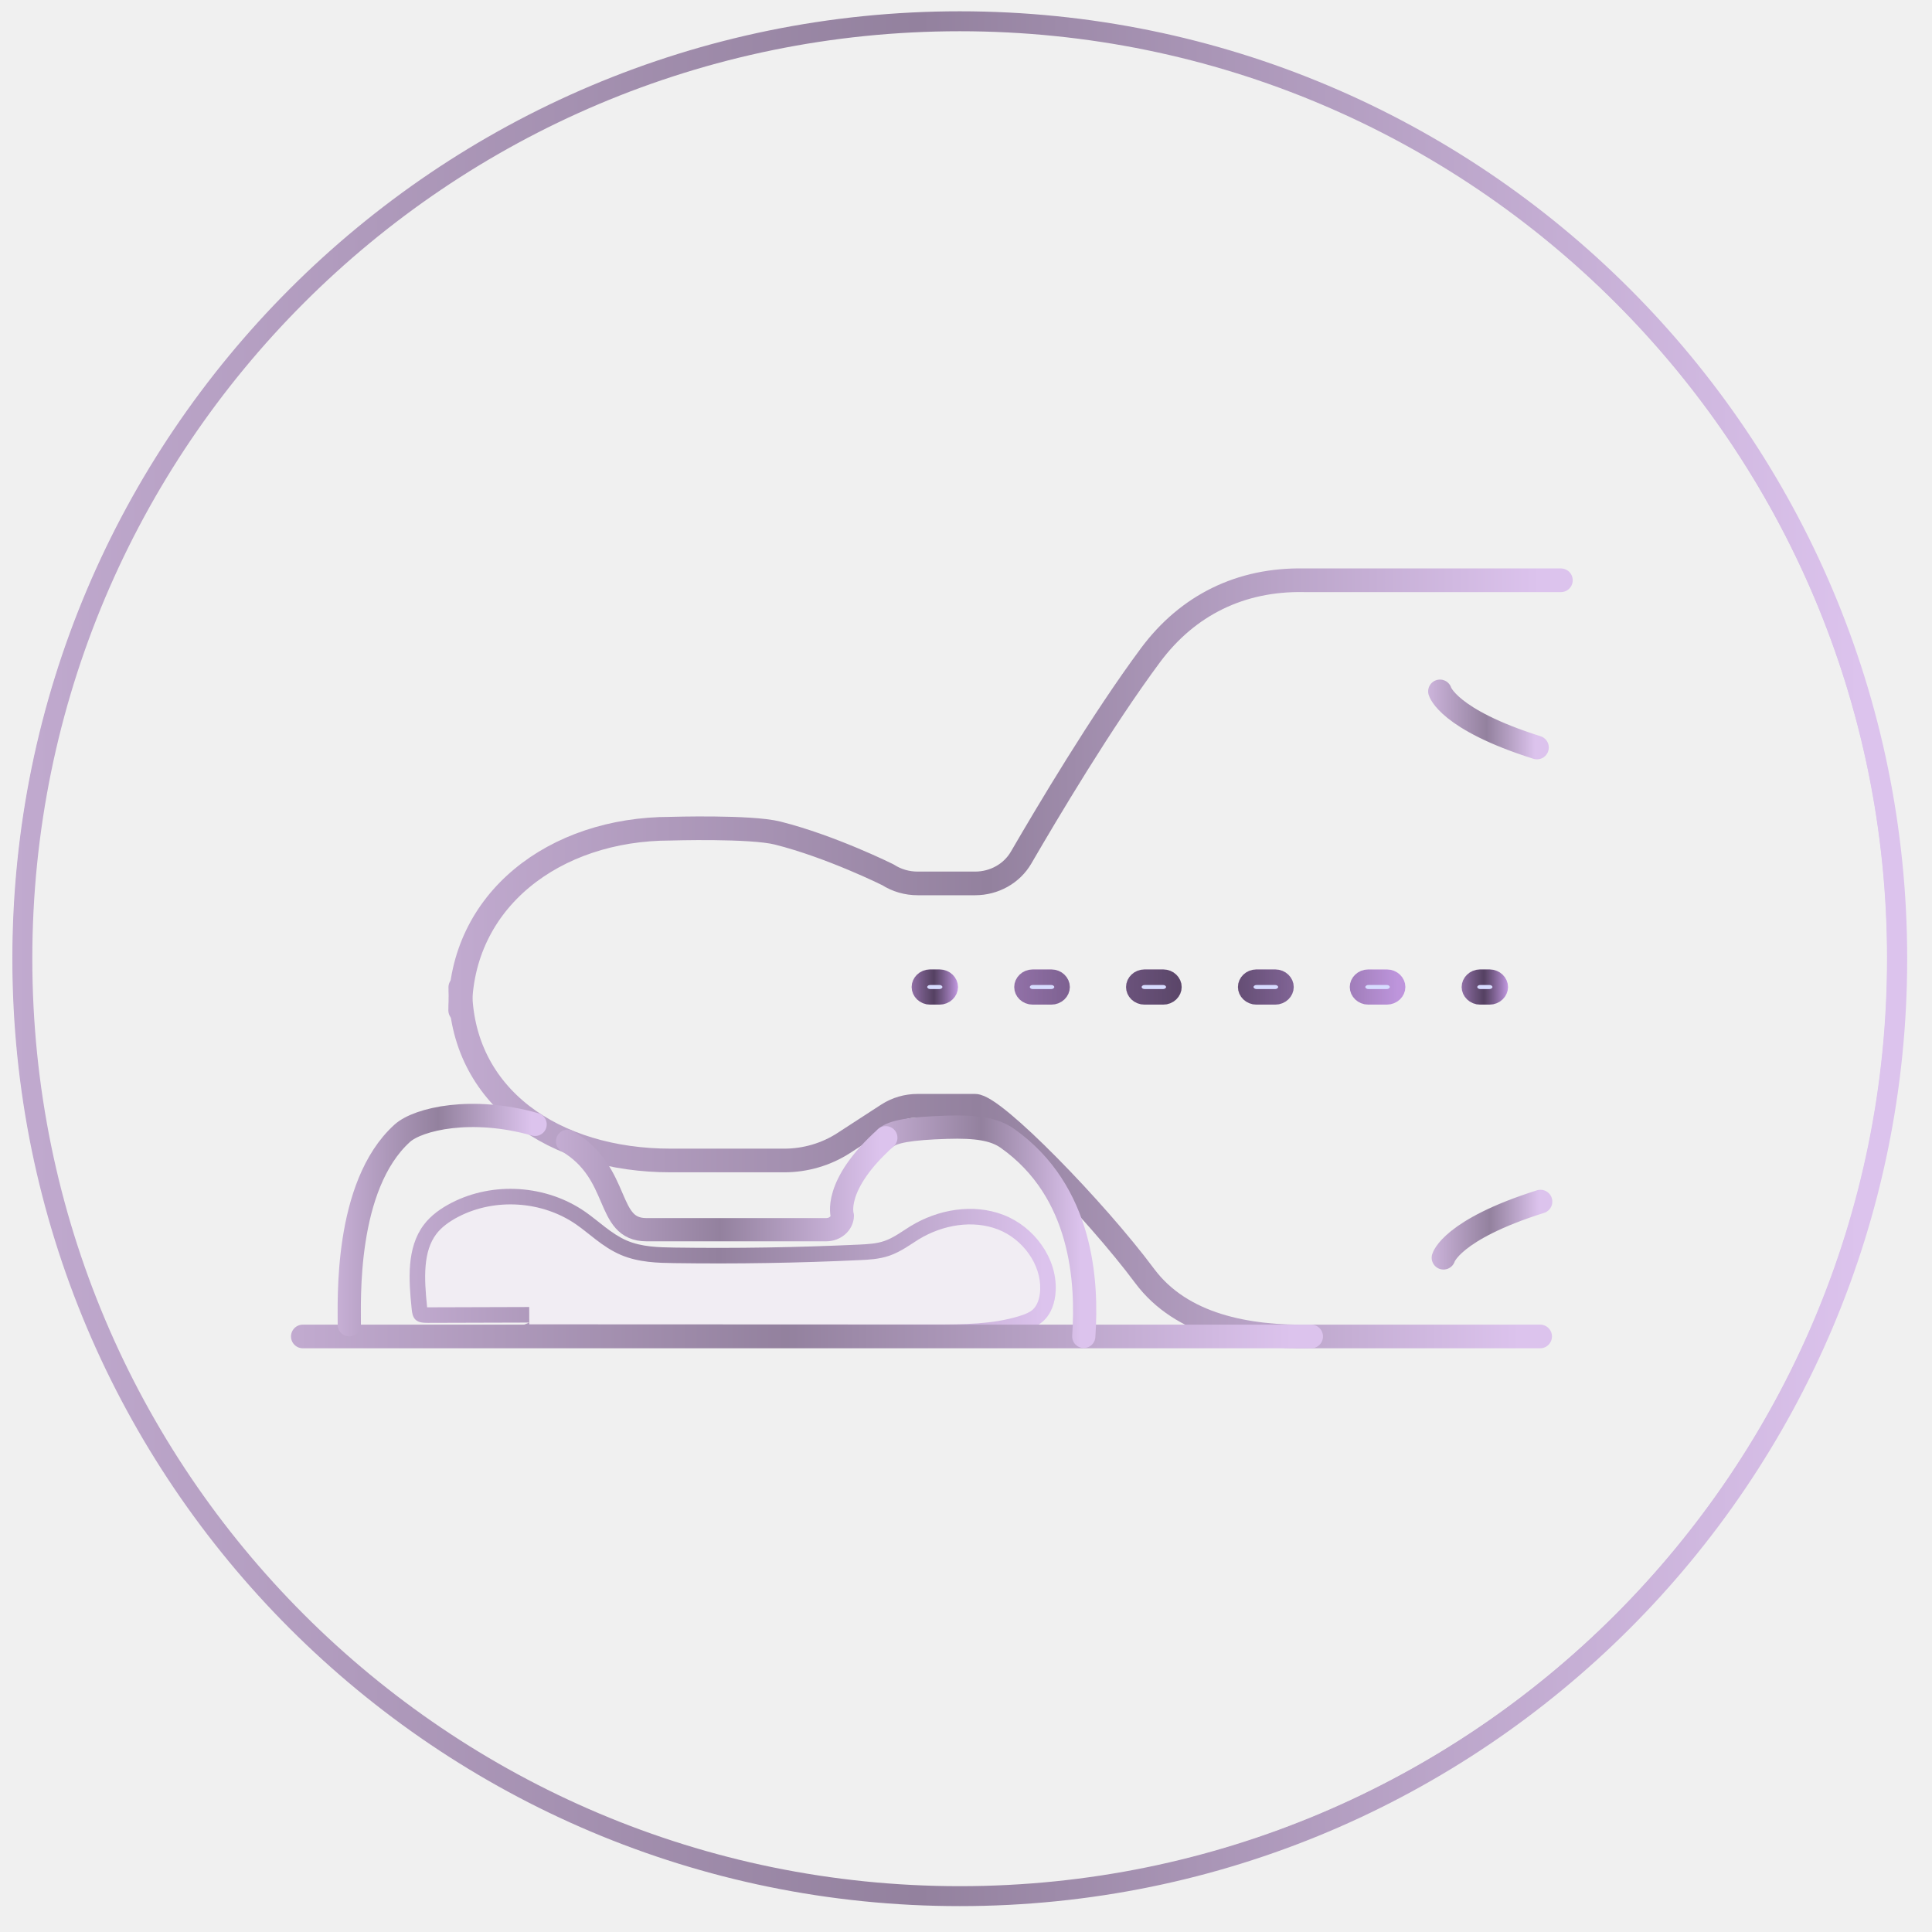
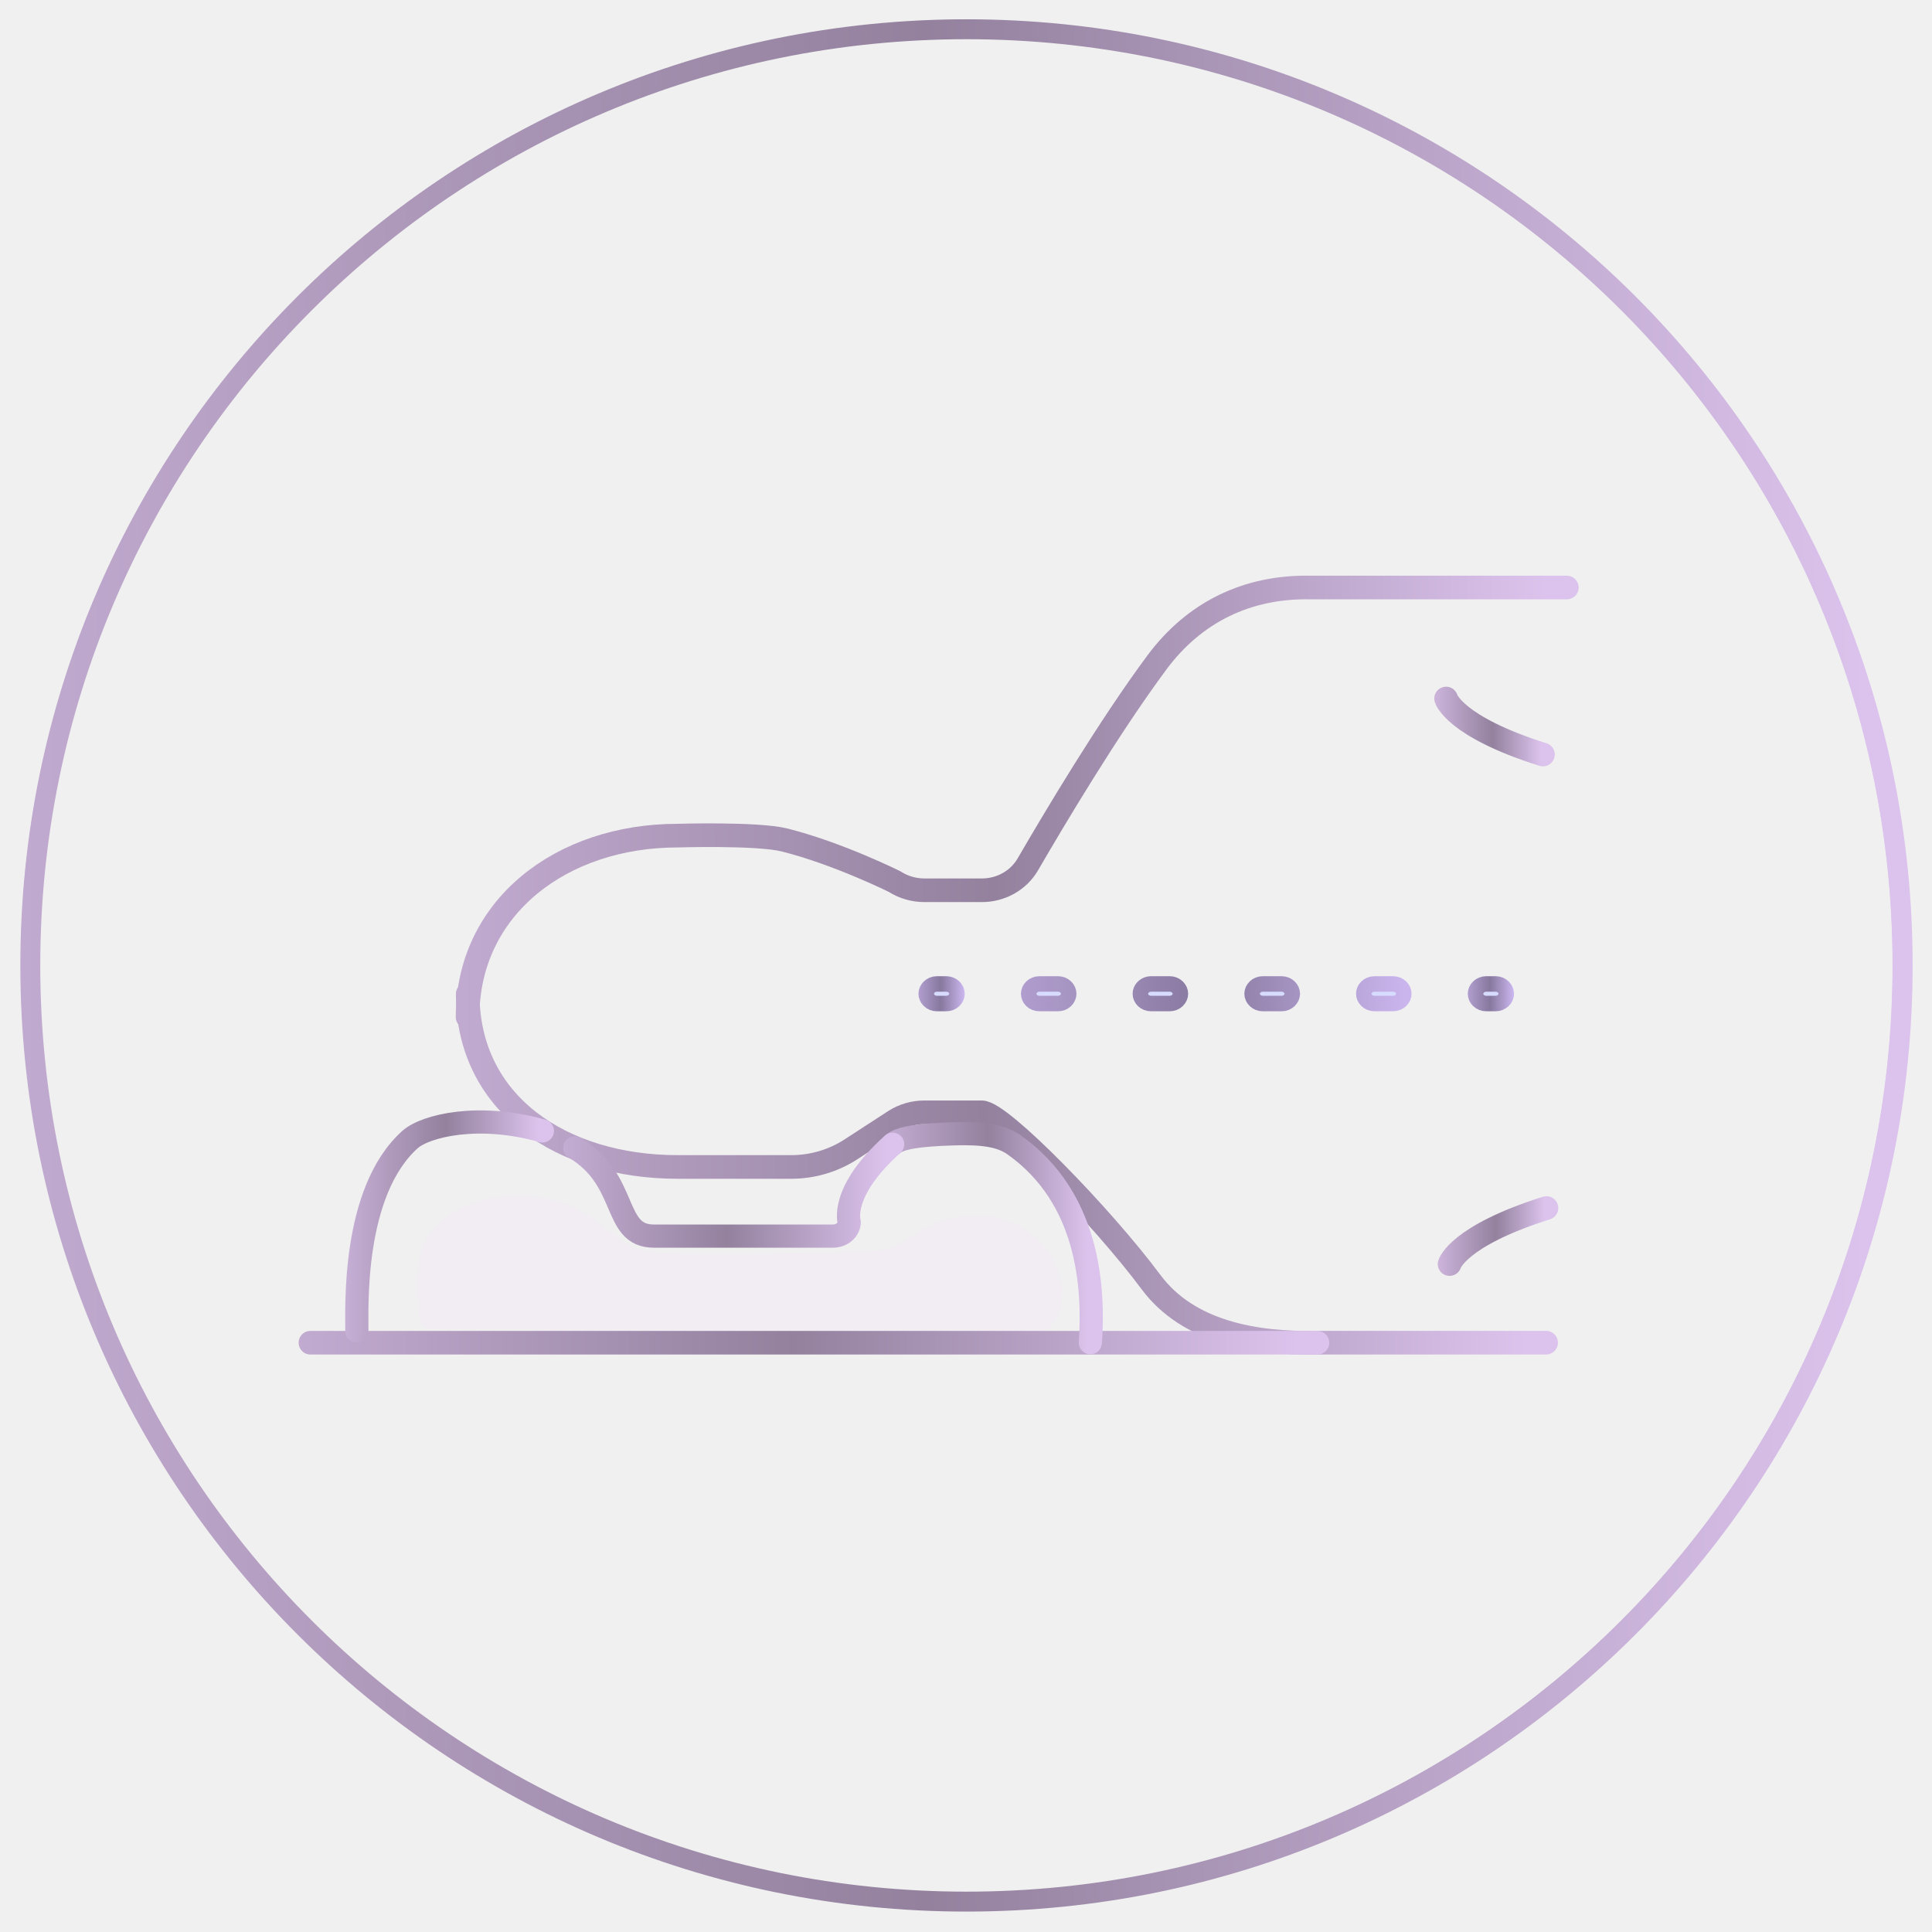
- <svg xmlns="http://www.w3.org/2000/svg" width="127" height="127" viewBox="0 0 127 127" fill="none">
-   <path d="M63.091 124.643C97.124 124.643 124.714 97.054 124.714 63.021C124.714 28.988 97.124 1.398 63.091 1.398C29.058 1.398 1.469 28.988 1.469 63.021C1.469 97.054 29.058 124.643 63.091 124.643Z" stroke="url(#paint0_linear_10334_34858)" stroke-width="1.311" stroke-miterlimit="10" />
-   <g clip-path="url(#clip0_10334_34858)">
-     <mask id="mask0_10334_34858" style="mask-type:luminance" maskUnits="userSpaceOnUse" x="18" y="37" width="86" height="52">
-       <path d="M19.421 88.34V37.655H103.091V88.34H19.421Z" fill="white" stroke="white" stroke-width="1.022" />
+ <svg xmlns="http://www.w3.org/2000/svg" width="121" height="121" viewBox="0 0 121 121" fill="none">
+   <g clip-path="url(#clip0_1323_49172)">
+     <path d="M60.531 119.097C92.913 119.097 119.164 92.846 119.164 60.464C119.164 28.082 92.913 1.832 60.531 1.832C28.149 1.832 1.898 28.082 1.898 60.464C1.898 92.846 28.149 119.097 60.531 119.097Z" stroke="url(#paint0_linear_1323_49172)" stroke-width="1.248" stroke-miterlimit="10" />
+     <mask id="mask0_1323_49172" style="mask-type:luminance" maskUnits="userSpaceOnUse" x="18" y="35" width="82" height="51">
+       <path d="M98.594 36.33V84.555H18.983V36.33H98.594Z" fill="white" stroke="white" stroke-width="0.972" />
    </mask>
-     <g mask="url(#mask0_10334_34858)">
-       <mask id="path-3-inside-1_10334_34858" fill="white">
-         <path d="M34.791 86.939C32.567 86.947 30.346 86.951 28.122 86.958C27.834 86.958 27.519 86.947 27.31 86.746C27.121 86.56 27.081 86.272 27.058 86.008C26.864 84.119 26.722 82.029 27.854 80.518C28.323 79.891 28.982 79.43 29.672 79.071C32.421 77.651 35.923 77.888 38.471 79.659C39.382 80.294 40.186 81.11 41.204 81.548C42.178 81.966 43.266 81.993 44.323 82.009C48.385 82.068 52.447 82.001 56.502 81.812C57.053 81.784 57.614 81.757 58.138 81.575C58.753 81.362 59.278 80.956 59.834 80.613C61.656 79.493 63.967 79.095 65.959 79.86C67.95 80.625 69.488 82.668 69.397 84.829C69.366 85.574 69.129 86.343 68.581 86.84C68.222 87.167 67.761 87.349 67.299 87.491C65.379 88.082 63.336 88.086 61.329 88.086C51.556 88.082 41.783 88.079 32.007 88.075" />
-       </mask>
-       <path d="M34.791 86.939C32.567 86.947 30.346 86.951 28.122 86.958C27.834 86.958 27.519 86.947 27.31 86.746C27.121 86.56 27.081 86.272 27.058 86.008C26.864 84.119 26.722 82.029 27.854 80.518C28.323 79.891 28.982 79.43 29.672 79.071C32.421 77.651 35.923 77.888 38.471 79.659C39.382 80.294 40.186 81.11 41.204 81.548C42.178 81.966 43.266 81.993 44.323 82.009C48.385 82.068 52.447 82.001 56.502 81.812C57.053 81.784 57.614 81.757 58.138 81.575C58.753 81.362 59.278 80.956 59.834 80.613C61.656 79.493 63.967 79.095 65.959 79.86C67.95 80.625 69.488 82.668 69.397 84.829C69.366 85.574 69.129 86.343 68.581 86.84C68.222 87.167 67.761 87.349 67.299 87.491C65.379 88.082 63.336 88.086 61.329 88.086C51.556 88.082 41.783 88.079 32.007 88.075" fill="#F1EDF3" />
-       <path d="M28.122 86.958V87.98L28.126 87.98L28.122 86.958ZM27.31 86.746L26.595 87.475L26.602 87.482L27.31 86.746ZM27.058 86.008L28.075 85.917L28.074 85.904L27.058 86.008ZM27.854 80.518L28.672 81.131L28.672 81.13L27.854 80.518ZM29.672 79.071L29.203 78.163L29.201 78.165L29.672 79.071ZM38.471 79.659L39.055 78.82L39.054 78.82L38.471 79.659ZM41.204 81.548L40.8 82.486L40.801 82.487L41.204 81.548ZM44.323 82.009L44.308 83.031L44.308 83.031L44.323 82.009ZM56.502 81.812L56.549 82.832L56.552 82.832L56.502 81.812ZM58.138 81.575L57.804 80.61L57.804 80.61L58.138 81.575ZM59.834 80.613L59.299 79.743L59.297 79.744L59.834 80.613ZM65.959 79.86L65.592 80.813L65.592 80.813L65.959 79.86ZM69.397 84.829L70.418 84.872L70.418 84.872L69.397 84.829ZM68.581 86.84L67.895 86.083L67.893 86.085L68.581 86.84ZM67.299 87.491L66.999 86.514L66.999 86.514L67.299 87.491ZM61.329 88.086L61.328 89.108H61.329V88.086ZM34.788 85.917C33.676 85.921 32.565 85.924 31.454 85.927C30.343 85.93 29.231 85.933 28.119 85.937L28.126 87.98C29.238 87.976 30.348 87.973 31.459 87.97C32.571 87.967 33.682 87.964 34.795 87.96L34.788 85.917ZM28.122 85.937C28.055 85.937 28.005 85.936 27.962 85.933C27.92 85.931 27.897 85.928 27.886 85.925C27.865 85.921 27.937 85.931 28.018 86.009L26.602 87.482C27.152 88.011 27.905 87.98 28.122 87.98V85.937ZM28.024 86.016C28.098 86.087 28.11 86.149 28.104 86.127C28.101 86.117 28.096 86.096 28.091 86.058C28.085 86.02 28.08 85.976 28.075 85.917L26.04 86.099C26.059 86.314 26.1 86.99 26.595 87.475L28.024 86.016ZM28.074 85.904C27.977 84.959 27.904 84.051 27.977 83.209C28.049 82.376 28.259 81.682 28.672 81.131L27.037 79.906C26.318 80.865 26.033 81.971 25.941 83.033C25.85 84.087 25.945 85.168 26.041 86.112L28.074 85.904ZM28.672 81.13C29.014 80.674 29.525 80.299 30.143 79.977L29.201 78.165C28.439 78.561 27.633 79.109 27.036 79.906L28.672 81.13ZM30.141 79.979C32.551 78.734 35.649 78.941 37.888 80.498L39.054 78.82C36.197 76.835 32.291 76.569 29.203 78.163L30.141 79.979ZM37.886 80.497C38.322 80.8 38.676 81.106 39.177 81.489C39.639 81.843 40.174 82.217 40.8 82.486L41.607 80.609C41.215 80.441 40.839 80.188 40.418 79.866C40.034 79.572 39.53 79.152 39.055 78.82L37.886 80.497ZM40.801 82.487C41.989 82.996 43.28 83.015 44.308 83.031L44.338 80.987C43.253 80.971 42.367 80.935 41.606 80.609L40.801 82.487ZM44.308 83.031C48.391 83.09 52.474 83.023 56.549 82.832L56.454 80.791C52.42 80.98 48.379 81.046 44.338 80.987L44.308 83.031ZM56.552 82.832C57.078 82.806 57.787 82.778 58.472 82.541L57.804 80.61C57.441 80.736 57.03 80.763 56.45 80.791L56.552 82.832ZM58.472 82.541C59.229 82.279 59.941 81.747 60.37 81.482L59.297 79.744C58.615 80.165 58.277 80.446 57.804 80.61L58.472 82.541ZM60.369 81.483C61.978 80.494 63.956 80.185 65.592 80.813L66.325 78.906C63.977 78.004 61.333 78.492 59.299 79.743L60.369 81.483ZM65.592 80.813C67.232 81.444 68.447 83.122 68.377 84.786L70.418 84.872C70.53 82.213 68.668 79.806 66.325 78.906L65.592 80.813ZM68.377 84.785C68.352 85.381 68.165 85.839 67.895 86.083L69.267 87.597C70.094 86.848 70.38 85.768 70.418 84.872L68.377 84.785ZM67.893 86.085C67.708 86.253 67.43 86.382 66.999 86.514L67.6 88.467C68.091 88.316 68.736 88.082 69.269 87.595L67.893 86.085ZM66.999 86.514C65.249 87.053 63.362 87.065 61.329 87.065V89.108C63.309 89.108 65.508 89.112 67.6 88.467L66.999 86.514ZM61.329 87.065C51.557 87.061 41.783 87.057 32.007 87.053L32.007 89.096C41.783 89.1 51.555 89.104 61.328 89.108L61.329 87.065Z" fill="url(#paint1_linear_10334_34858)" mask="url(#path-3-inside-1_10334_34858)" />
-       <path d="M102.606 38.144H85.73C81.534 38.061 78.072 39.796 75.646 43.045C72.416 47.391 68.816 53.461 67.124 56.371C66.513 57.424 65.357 58.071 64.099 58.071H60.317C59.623 58.071 58.941 57.874 58.365 57.503C58.365 57.503 54.646 55.65 51.12 54.762C49.33 54.313 44.077 54.474 44.077 54.474C36.442 54.474 30.25 59.179 30.25 66.416" stroke="url(#paint2_linear_10334_34858)" stroke-width="1.555" stroke-miterlimit="10" stroke-linecap="round" stroke-linejoin="round" />
-       <path d="M101.241 87.851H86.188C81.992 87.934 77.673 87.125 75.248 83.88C72.018 79.534 65.353 72.687 64.095 72.687H60.313C59.619 72.687 58.937 72.885 58.361 73.255L55.458 75.14C54.311 75.882 52.946 76.284 51.558 76.284H45.524H44.084C36.45 76.284 30.258 72.135 30.258 64.898" stroke="url(#paint3_linear_10334_34858)" stroke-width="1.555" stroke-miterlimit="10" stroke-linecap="round" stroke-linejoin="round" />
-       <path d="M94.656 45.449C94.656 45.449 95.169 47.287 101.033 49.137" stroke="url(#paint4_linear_10334_34858)" stroke-width="1.555" stroke-miterlimit="10" stroke-linecap="round" stroke-linejoin="round" />
-       <path d="M94.887 82.676C94.887 82.676 95.399 80.838 101.264 78.988" stroke="url(#paint5_linear_10334_34858)" stroke-width="1.555" stroke-miterlimit="10" stroke-linecap="round" stroke-linejoin="round" />
-       <path d="M97.912 65.527H97.301C96.887 65.527 96.593 65.21 96.593 64.882C96.593 64.554 96.887 64.237 97.301 64.237H97.912C98.326 64.237 98.62 64.554 98.62 64.882C98.62 65.21 98.326 65.527 97.912 65.527Z" fill="#EAEDFF" stroke="url(#paint6_linear_10334_34858)" stroke-width="1.022" />
-       <path d="M67.183 64.882C67.183 64.554 67.476 64.237 67.891 64.237H69.109C69.523 64.237 69.817 64.554 69.817 64.882C69.817 65.21 69.523 65.527 69.109 65.527H67.891C67.468 65.527 67.183 65.213 67.183 64.882ZM74.534 64.882C74.534 64.554 74.828 64.237 75.242 64.237H76.46C76.874 64.237 77.168 64.554 77.168 64.882C77.168 65.21 76.874 65.527 76.46 65.527H75.242C74.819 65.527 74.534 65.213 74.534 64.882ZM81.889 64.882C81.889 64.554 82.183 64.237 82.597 64.237H83.827C84.241 64.237 84.535 64.554 84.535 64.882C84.535 65.21 84.241 65.527 83.827 65.527H82.597C82.183 65.527 81.889 65.21 81.889 64.882ZM89.24 64.882C89.24 64.554 89.534 64.237 89.948 64.237H91.166C91.581 64.237 91.874 64.554 91.874 64.882C91.874 65.21 91.58 65.527 91.166 65.527H89.948C89.534 65.527 89.24 65.21 89.24 64.882Z" fill="#EAEDFF" stroke="url(#paint7_linear_10334_34858)" stroke-width="1.022" />
-       <path d="M61.756 65.527H61.144C60.73 65.527 60.437 65.21 60.437 64.882C60.437 64.554 60.73 64.237 61.144 64.237H61.756C62.17 64.237 62.464 64.554 62.464 64.882C62.464 65.21 62.17 65.527 61.756 65.527Z" fill="#EAEDFF" stroke="url(#paint8_linear_10334_34858)" stroke-width="1.022" />
+     <g mask="url(#mask0_1323_49172)">
+       <path d="M33.606 83.224C31.49 83.232 29.377 83.235 27.261 83.243C26.987 83.243 26.686 83.232 26.488 83.04C26.307 82.864 26.27 82.59 26.247 82.339C26.064 80.541 25.928 78.552 27.005 77.115C27.452 76.519 28.078 76.08 28.735 75.738C31.351 74.387 34.683 74.612 37.107 76.297C37.974 76.901 38.739 77.678 39.707 78.095C40.634 78.492 41.67 78.519 42.675 78.534C46.54 78.59 50.405 78.526 54.263 78.346C54.788 78.32 55.321 78.294 55.82 78.121C56.405 77.918 56.904 77.532 57.434 77.205C59.167 76.14 61.366 75.761 63.261 76.489C65.156 77.216 66.619 79.16 66.533 81.217C66.503 81.926 66.278 82.658 65.756 83.13C65.415 83.442 64.976 83.615 64.537 83.749C62.709 84.312 60.766 84.316 58.856 84.316C49.557 84.312 40.259 84.309 30.957 84.305" fill="#F1EDF3" />
+       <path d="M98.13 36.796H82.074C78.081 36.717 74.787 38.368 72.479 41.46C69.406 45.596 65.98 51.37 64.37 54.14C63.788 55.142 62.689 55.757 61.492 55.757H57.894C57.233 55.757 56.584 55.569 56.036 55.217C56.036 55.217 52.498 53.453 49.143 52.609C47.439 52.181 42.441 52.335 42.441 52.335C35.176 52.335 29.285 56.811 29.285 63.697" stroke="url(#paint1_linear_1323_49172)" stroke-width="1.48" stroke-miterlimit="10" stroke-linecap="round" stroke-linejoin="round" />
+       <path d="M96.832 84.092H82.509C78.517 84.171 74.408 83.401 72.1 80.313C69.027 76.178 62.685 69.664 61.489 69.664H57.89C57.23 69.664 56.58 69.852 56.033 70.204L53.271 71.998C52.179 72.703 50.88 73.086 49.56 73.086H43.819H42.449C35.184 73.086 29.293 69.139 29.293 62.253" stroke="url(#paint2_linear_1323_49172)" stroke-width="1.48" stroke-miterlimit="10" stroke-linecap="round" stroke-linejoin="round" />
+       <path d="M90.566 43.748C90.566 43.748 91.054 45.496 96.634 47.256" stroke="url(#paint3_linear_1323_49172)" stroke-width="1.48" stroke-miterlimit="10" stroke-linecap="round" stroke-linejoin="round" />
+       <path d="M90.786 79.168C90.786 79.168 91.274 77.419 96.854 75.659" stroke="url(#paint4_linear_1323_49172)" stroke-width="1.48" stroke-miterlimit="10" stroke-linecap="round" stroke-linejoin="round" />
+       <path d="M93.083 61.624H93.665C94.059 61.625 94.339 61.926 94.339 62.238C94.339 62.55 94.059 62.851 93.665 62.851H93.083C92.689 62.851 92.41 62.55 92.41 62.238C92.41 61.926 92.689 61.625 93.083 61.624Z" fill="#EAEDFF" stroke="url(#paint5_linear_1323_49172)" stroke-width="0.972" />
+       <path d="M65.1 61.624H66.26C66.653 61.625 66.933 61.926 66.933 62.238C66.933 62.55 66.653 62.851 66.26 62.851H65.1C64.698 62.851 64.427 62.553 64.427 62.238C64.427 61.926 64.706 61.625 65.1 61.624ZM72.095 61.624H73.254C73.648 61.624 73.928 61.926 73.928 62.238C73.928 62.55 73.648 62.851 73.254 62.851H72.095C71.693 62.851 71.421 62.553 71.421 62.238C71.421 61.965 71.635 61.7 71.952 61.638L72.095 61.624ZM79.093 61.624H80.264C80.657 61.625 80.936 61.926 80.936 62.238C80.936 62.55 80.657 62.851 80.264 62.851H79.093C78.699 62.851 78.419 62.55 78.419 62.238C78.419 61.926 78.699 61.624 79.093 61.624ZM86.087 61.624H87.246C87.64 61.624 87.92 61.926 87.92 62.238C87.92 62.55 87.64 62.851 87.246 62.851H86.087C85.693 62.851 85.413 62.55 85.413 62.238C85.413 61.926 85.693 61.625 86.087 61.624Z" fill="#EAEDFF" stroke="url(#paint6_linear_1323_49172)" stroke-width="0.972" />
+       <path d="M58.681 61.624H59.263C59.657 61.625 59.937 61.926 59.937 62.238C59.936 62.55 59.657 62.851 59.263 62.851H58.681C58.287 62.851 58.008 62.55 58.008 62.238C58.008 61.926 58.287 61.625 58.681 61.624Z" fill="#EAEDFF" stroke="url(#paint7_linear_1323_49172)" stroke-width="0.972" />
      <g style="mix-blend-mode:multiply">
-         <path d="M97.912 65.527H97.301C96.887 65.527 96.593 65.21 96.593 64.882C96.593 64.554 96.887 64.237 97.301 64.237H97.912C98.326 64.237 98.62 64.554 98.62 64.882C98.62 65.21 98.326 65.527 97.912 65.527Z" fill="#EAEDFF" stroke="url(#paint9_linear_10334_34858)" stroke-width="1.022" />
-         <path d="M67.179 64.882C67.179 64.554 67.472 64.237 67.887 64.237H69.105C69.519 64.237 69.813 64.554 69.813 64.882C69.813 65.21 69.519 65.527 69.105 65.527H67.887C67.464 65.527 67.179 65.213 67.179 64.882ZM74.53 64.882C74.53 64.554 74.824 64.237 75.238 64.237H76.456C76.87 64.237 77.164 64.554 77.164 64.882C77.164 65.21 76.87 65.527 76.456 65.527H75.238C74.815 65.527 74.53 65.213 74.53 64.882ZM81.885 64.882C81.885 64.554 82.179 64.237 82.593 64.237H83.823C84.237 64.237 84.531 64.554 84.531 64.882C84.531 65.21 84.237 65.527 83.823 65.527H82.593C82.179 65.527 81.885 65.21 81.885 64.882ZM89.236 64.882C89.236 64.554 89.53 64.237 89.944 64.237H91.162C91.576 64.237 91.87 64.554 91.87 64.882C91.87 65.21 91.576 65.527 91.162 65.527H89.944C89.53 65.527 89.236 65.21 89.236 64.882Z" fill="#EAEDFF" stroke="url(#paint10_linear_10334_34858)" stroke-width="1.022" />
-         <path d="M61.756 65.527H61.144C60.73 65.527 60.437 65.21 60.437 64.882C60.437 64.554 60.73 64.237 61.144 64.237H61.756C62.17 64.237 62.464 64.554 62.464 64.882C62.464 65.21 62.17 65.527 61.756 65.527Z" fill="#EAEDFF" stroke="url(#paint11_linear_10334_34858)" stroke-width="1.022" />
+         <path d="M93.082 63.336H93.664C94.302 63.336 94.823 62.84 94.823 62.236C94.823 61.632 94.302 61.137 93.664 61.137H93.082C92.445 61.137 91.923 61.632 91.923 62.236C91.923 62.84 92.445 63.336 93.082 63.336Z" fill="#EAEDFF" />
+         <path d="M63.935 62.236C63.935 61.632 64.457 61.137 65.095 61.137H66.254C66.892 61.137 67.414 61.632 67.414 62.236C67.414 62.84 66.892 63.336 66.254 63.336H65.095C64.446 63.336 63.935 62.84 63.935 62.236ZM70.93 62.236C70.93 61.632 71.452 61.137 72.089 61.137H73.249C73.887 61.137 74.409 61.632 74.409 62.236C74.409 62.84 73.887 63.336 73.249 63.336H72.089C71.44 63.336 70.93 62.84 70.93 62.236ZM77.928 62.236C77.928 61.632 78.45 61.137 79.088 61.137H80.258C80.896 61.137 81.418 61.632 81.418 62.236C81.418 62.84 80.896 63.336 80.258 63.336H79.088C78.45 63.336 77.928 62.84 77.928 62.236ZM84.923 62.236C84.923 61.632 85.444 61.137 86.082 61.137H87.242C87.88 61.137 88.401 61.632 88.401 62.236C88.401 62.84 87.88 63.336 87.242 63.336H86.082C85.444 63.336 84.923 62.84 84.923 62.236Z" fill="#EAEDFF" />
+         <path d="M58.68 63.336H59.262C59.9 63.336 60.421 62.84 60.421 62.236C60.421 61.632 59.9 61.137 59.262 61.137H58.68C58.042 61.137 57.52 61.632 57.52 62.236C57.52 62.84 58.042 63.336 58.68 63.336Z" fill="#EAEDFF" />
      </g>
-       <path d="M86.189 87.852H19.906" stroke="url(#paint12_linear_10334_34858)" stroke-width="1.555" stroke-miterlimit="10" stroke-linecap="round" stroke-linejoin="round" />
-       <path d="M71.241 87.848C71.489 84.271 71.174 78.324 66.213 74.822C65.361 74.223 64.174 74.041 62.257 74.1C59.804 74.175 58.7 74.384 58.234 74.783" stroke="url(#paint13_linear_10334_34858)" stroke-width="1.527" stroke-miterlimit="10" stroke-linecap="round" stroke-linejoin="round" />
-       <path d="M35.174 73.911C31.034 72.728 27.488 73.548 26.443 74.494C22.626 77.949 22.973 85.6 22.961 87.083" stroke="url(#paint14_linear_10334_34858)" stroke-width="1.527" stroke-miterlimit="10" stroke-linecap="round" stroke-linejoin="round" />
-       <path d="M37.309 75.022C40.874 77.147 39.762 80.835 42.503 80.835H54.306C54.886 80.835 55.359 80.425 55.371 79.916C55.371 79.916 54.716 77.936 58.23 74.789" stroke="url(#paint15_linear_10334_34858)" stroke-width="1.527" stroke-miterlimit="10" stroke-linecap="round" stroke-linejoin="round" />
+       <path d="M82.51 84.093H19.443" stroke="url(#paint8_linear_1323_49172)" stroke-width="1.48" stroke-miterlimit="10" stroke-linecap="round" stroke-linejoin="round" />
+       <path d="M68.287 84.09C68.524 80.686 68.224 75.027 63.503 71.695C62.693 71.125 61.563 70.952 59.74 71.009C57.406 71.08 56.355 71.279 55.912 71.658" stroke="url(#paint9_linear_1323_49172)" stroke-width="1.452" stroke-miterlimit="10" stroke-linecap="round" stroke-linejoin="round" />
+       <path d="M33.97 70.828C30.03 69.702 26.657 70.483 25.663 71.383C22.03 74.671 22.36 81.95 22.349 83.361" stroke="url(#paint10_linear_1323_49172)" stroke-width="1.452" stroke-miterlimit="10" stroke-linecap="round" stroke-linejoin="round" />
+       <path d="M36.001 71.885C39.393 73.908 38.335 77.416 40.943 77.416H52.174C52.725 77.416 53.176 77.026 53.187 76.542C53.187 76.542 52.564 74.658 55.907 71.664" stroke="url(#paint11_linear_1323_49172)" stroke-width="1.452" stroke-miterlimit="10" stroke-linecap="round" stroke-linejoin="round" />
    </g>
-     <path d="M62.998 124.598C97.019 124.598 124.598 97.019 124.598 62.998C124.598 28.978 97.019 1.398 62.998 1.398C28.978 1.398 1.398 28.978 1.398 62.998C1.398 97.019 28.978 124.598 62.998 124.598Z" stroke="url(#paint16_linear_10334_34858)" stroke-width="1.111" stroke-miterlimit="10" />
+     <path d="M60.443 119.055C92.814 119.055 119.055 92.814 119.055 60.444C119.055 28.074 92.814 1.833 60.443 1.833C28.073 1.833 1.832 28.074 1.832 60.444C1.832 92.814 28.073 119.055 60.443 119.055Z" stroke="url(#paint12_linear_1323_49172)" stroke-width="1.057" stroke-miterlimit="10" />
  </g>
  <defs>
-     <linearGradient id="paint0_linear_10334_34858" x1="-34.111" y1="62.419" x2="154.424" y2="62.419" gradientUnits="userSpaceOnUse">
+     <linearGradient id="paint0_linear_1323_49172" x1="-31.955" y1="59.892" x2="147.433" y2="59.892" gradientUnits="userSpaceOnUse">
      <stop stop-color="#DCC2EC" />
      <stop offset="0.502" stop-color="#93819E" />
      <stop offset="0.83" stop-color="#DCC3ED" />
    </linearGradient>
-     <linearGradient id="paint1_linear_10334_34858" x1="14.664" y1="83.069" x2="79.641" y2="83.069" gradientUnits="userSpaceOnUse">
+     <linearGradient id="paint1_linear_1323_49172" x1="9.41" y1="50.114" x2="114.727" y2="50.114" gradientUnits="userSpaceOnUse">
      <stop stop-color="#DCC2EC" />
      <stop offset="0.502" stop-color="#93819E" />
      <stop offset="0.83" stop-color="#DCC3ED" />
    </linearGradient>
-     <linearGradient id="paint2_linear_10334_34858" x1="9.362" y1="52.14" x2="120.049" y2="52.14" gradientUnits="userSpaceOnUse">
+     <linearGradient id="paint2_linear_1323_49172" x1="9.795" y1="73.069" x2="113.114" y2="73.069" gradientUnits="userSpaceOnUse">
      <stop stop-color="#DCC2EC" />
      <stop offset="0.502" stop-color="#93819E" />
      <stop offset="0.83" stop-color="#DCC3ED" />
    </linearGradient>
-     <linearGradient id="paint3_linear_10334_34858" x1="9.766" y1="76.266" x2="118.353" y2="76.266" gradientUnits="userSpaceOnUse">
+     <linearGradient id="paint3_linear_1323_49172" x1="88.815" y1="45.485" x2="98.097" y2="45.485" gradientUnits="userSpaceOnUse">
      <stop stop-color="#DCC2EC" />
      <stop offset="0.502" stop-color="#93819E" />
      <stop offset="0.83" stop-color="#DCC3ED" />
    </linearGradient>
-     <linearGradient id="paint4_linear_10334_34858" x1="92.815" y1="47.275" x2="102.571" y2="47.275" gradientUnits="userSpaceOnUse">
+     <linearGradient id="paint4_linear_1323_49172" x1="89.034" y1="77.396" x2="98.317" y2="77.396" gradientUnits="userSpaceOnUse">
      <stop stop-color="#DCC2EC" />
      <stop offset="0.502" stop-color="#93819E" />
      <stop offset="0.83" stop-color="#DCC3ED" />
    </linearGradient>
-     <linearGradient id="paint5_linear_10334_34858" x1="93.046" y1="80.814" x2="102.801" y2="80.814" gradientUnits="userSpaceOnUse">
+     <linearGradient id="paint5_linear_1323_49172" x1="91.086" y1="62.227" x2="95.524" y2="62.227" gradientUnits="userSpaceOnUse">
      <stop stop-color="#DCC2EC" />
      <stop offset="0.502" stop-color="#93819E" />
      <stop offset="0.83" stop-color="#DCC3ED" />
    </linearGradient>
-     <linearGradient id="paint6_linear_10334_34858" x1="95.202" y1="64.871" x2="99.866" y2="64.871" gradientUnits="userSpaceOnUse">
+     <linearGradient id="paint6_linear_1323_49172" x1="56.877" y1="62.227" x2="94.304" y2="62.227" gradientUnits="userSpaceOnUse">
      <stop stop-color="#DCC2EC" />
      <stop offset="0.502" stop-color="#93819E" />
      <stop offset="0.83" stop-color="#DCC3ED" />
    </linearGradient>
-     <linearGradient id="paint7_linear_10334_34858" x1="59.249" y1="64.871" x2="98.584" y2="64.871" gradientUnits="userSpaceOnUse">
+     <linearGradient id="paint7_linear_1323_49172" x1="56.684" y1="62.227" x2="61.121" y2="62.227" gradientUnits="userSpaceOnUse">
      <stop stop-color="#DCC2EC" />
      <stop offset="0.502" stop-color="#93819E" />
      <stop offset="0.83" stop-color="#DCC3ED" />
    </linearGradient>
-     <linearGradient id="paint8_linear_10334_34858" x1="59.046" y1="64.871" x2="63.709" y2="64.871" gradientUnits="userSpaceOnUse">
+     <linearGradient id="paint8_linear_1323_49172" x1="1.237" y1="84.588" x2="97.713" y2="84.588" gradientUnits="userSpaceOnUse">
      <stop stop-color="#DCC2EC" />
      <stop offset="0.502" stop-color="#93819E" />
      <stop offset="0.83" stop-color="#DCC3ED" />
    </linearGradient>
-     <linearGradient id="paint9_linear_10334_34858" x1="95.202" y1="64.871" x2="99.866" y2="64.871" gradientUnits="userSpaceOnUse">
+     <linearGradient id="paint9_linear_1323_49172" x1="52.323" y1="77.48" x2="71.342" y2="77.48" gradientUnits="userSpaceOnUse">
      <stop stop-color="#DCC2EC" />
      <stop offset="0.502" stop-color="#93819E" />
      <stop offset="0.83" stop-color="#DCC3ED" />
    </linearGradient>
-     <linearGradient id="paint10_linear_10334_34858" x1="59.245" y1="64.871" x2="98.58" y2="64.871" gradientUnits="userSpaceOnUse">
+     <linearGradient id="paint10_linear_1323_49172" x1="18.99" y1="76.752" x2="36.773" y2="76.752" gradientUnits="userSpaceOnUse">
      <stop stop-color="#DCC2EC" />
      <stop offset="0.502" stop-color="#93819E" />
      <stop offset="0.83" stop-color="#DCC3ED" />
    </linearGradient>
-     <linearGradient id="paint11_linear_10334_34858" x1="59.046" y1="64.871" x2="63.709" y2="64.871" gradientUnits="userSpaceOnUse">
+     <linearGradient id="paint11_linear_1323_49172" x1="30.254" y1="74.512" x2="60.706" y2="74.512" gradientUnits="userSpaceOnUse">
      <stop stop-color="#DCC2EC" />
      <stop offset="0.502" stop-color="#93819E" />
      <stop offset="0.83" stop-color="#DCC3ED" />
    </linearGradient>
-     <linearGradient id="paint12_linear_10334_34858" x1="0.771" y1="88.347" x2="102.167" y2="88.347" gradientUnits="userSpaceOnUse">
+     <linearGradient id="paint12_linear_1323_49172" x1="-32.009" y1="59.871" x2="147.314" y2="59.871" gradientUnits="userSpaceOnUse">
      <stop stop-color="#DCC2EC" />
      <stop offset="0.502" stop-color="#93819E" />
      <stop offset="0.83" stop-color="#DCC3ED" />
    </linearGradient>
-     <linearGradient id="paint13_linear_10334_34858" x1="54.462" y1="80.902" x2="74.451" y2="80.902" gradientUnits="userSpaceOnUse">
-       <stop stop-color="#DCC2EC" />
-       <stop offset="0.502" stop-color="#93819E" />
-       <stop offset="0.83" stop-color="#DCC3ED" />
-     </linearGradient>
-     <linearGradient id="paint14_linear_10334_34858" x1="19.43" y1="80.136" x2="38.12" y2="80.136" gradientUnits="userSpaceOnUse">
-       <stop stop-color="#DCC2EC" />
-       <stop offset="0.502" stop-color="#93819E" />
-       <stop offset="0.83" stop-color="#DCC3ED" />
-     </linearGradient>
-     <linearGradient id="paint15_linear_10334_34858" x1="31.269" y1="77.782" x2="63.274" y2="77.782" gradientUnits="userSpaceOnUse">
-       <stop stop-color="#DCC2EC" />
-       <stop offset="0.502" stop-color="#93819E" />
-       <stop offset="0.83" stop-color="#DCC3ED" />
-     </linearGradient>
-     <linearGradient id="paint16_linear_10334_34858" x1="-34.168" y1="62.397" x2="154.298" y2="62.397" gradientUnits="userSpaceOnUse">
-       <stop stop-color="#DCC2EC" />
-       <stop offset="0.502" stop-color="#93819E" />
-       <stop offset="0.83" stop-color="#DCC3ED" />
-     </linearGradient>
-     <clipPath id="clip0_10334_34858">
-       <rect width="126" height="126" fill="white" />
+     <clipPath id="clip0_1323_49172">
+       <rect width="120" height="120" fill="white" transform="translate(0.5 0.5)" />
    </clipPath>
  </defs>
</svg>
